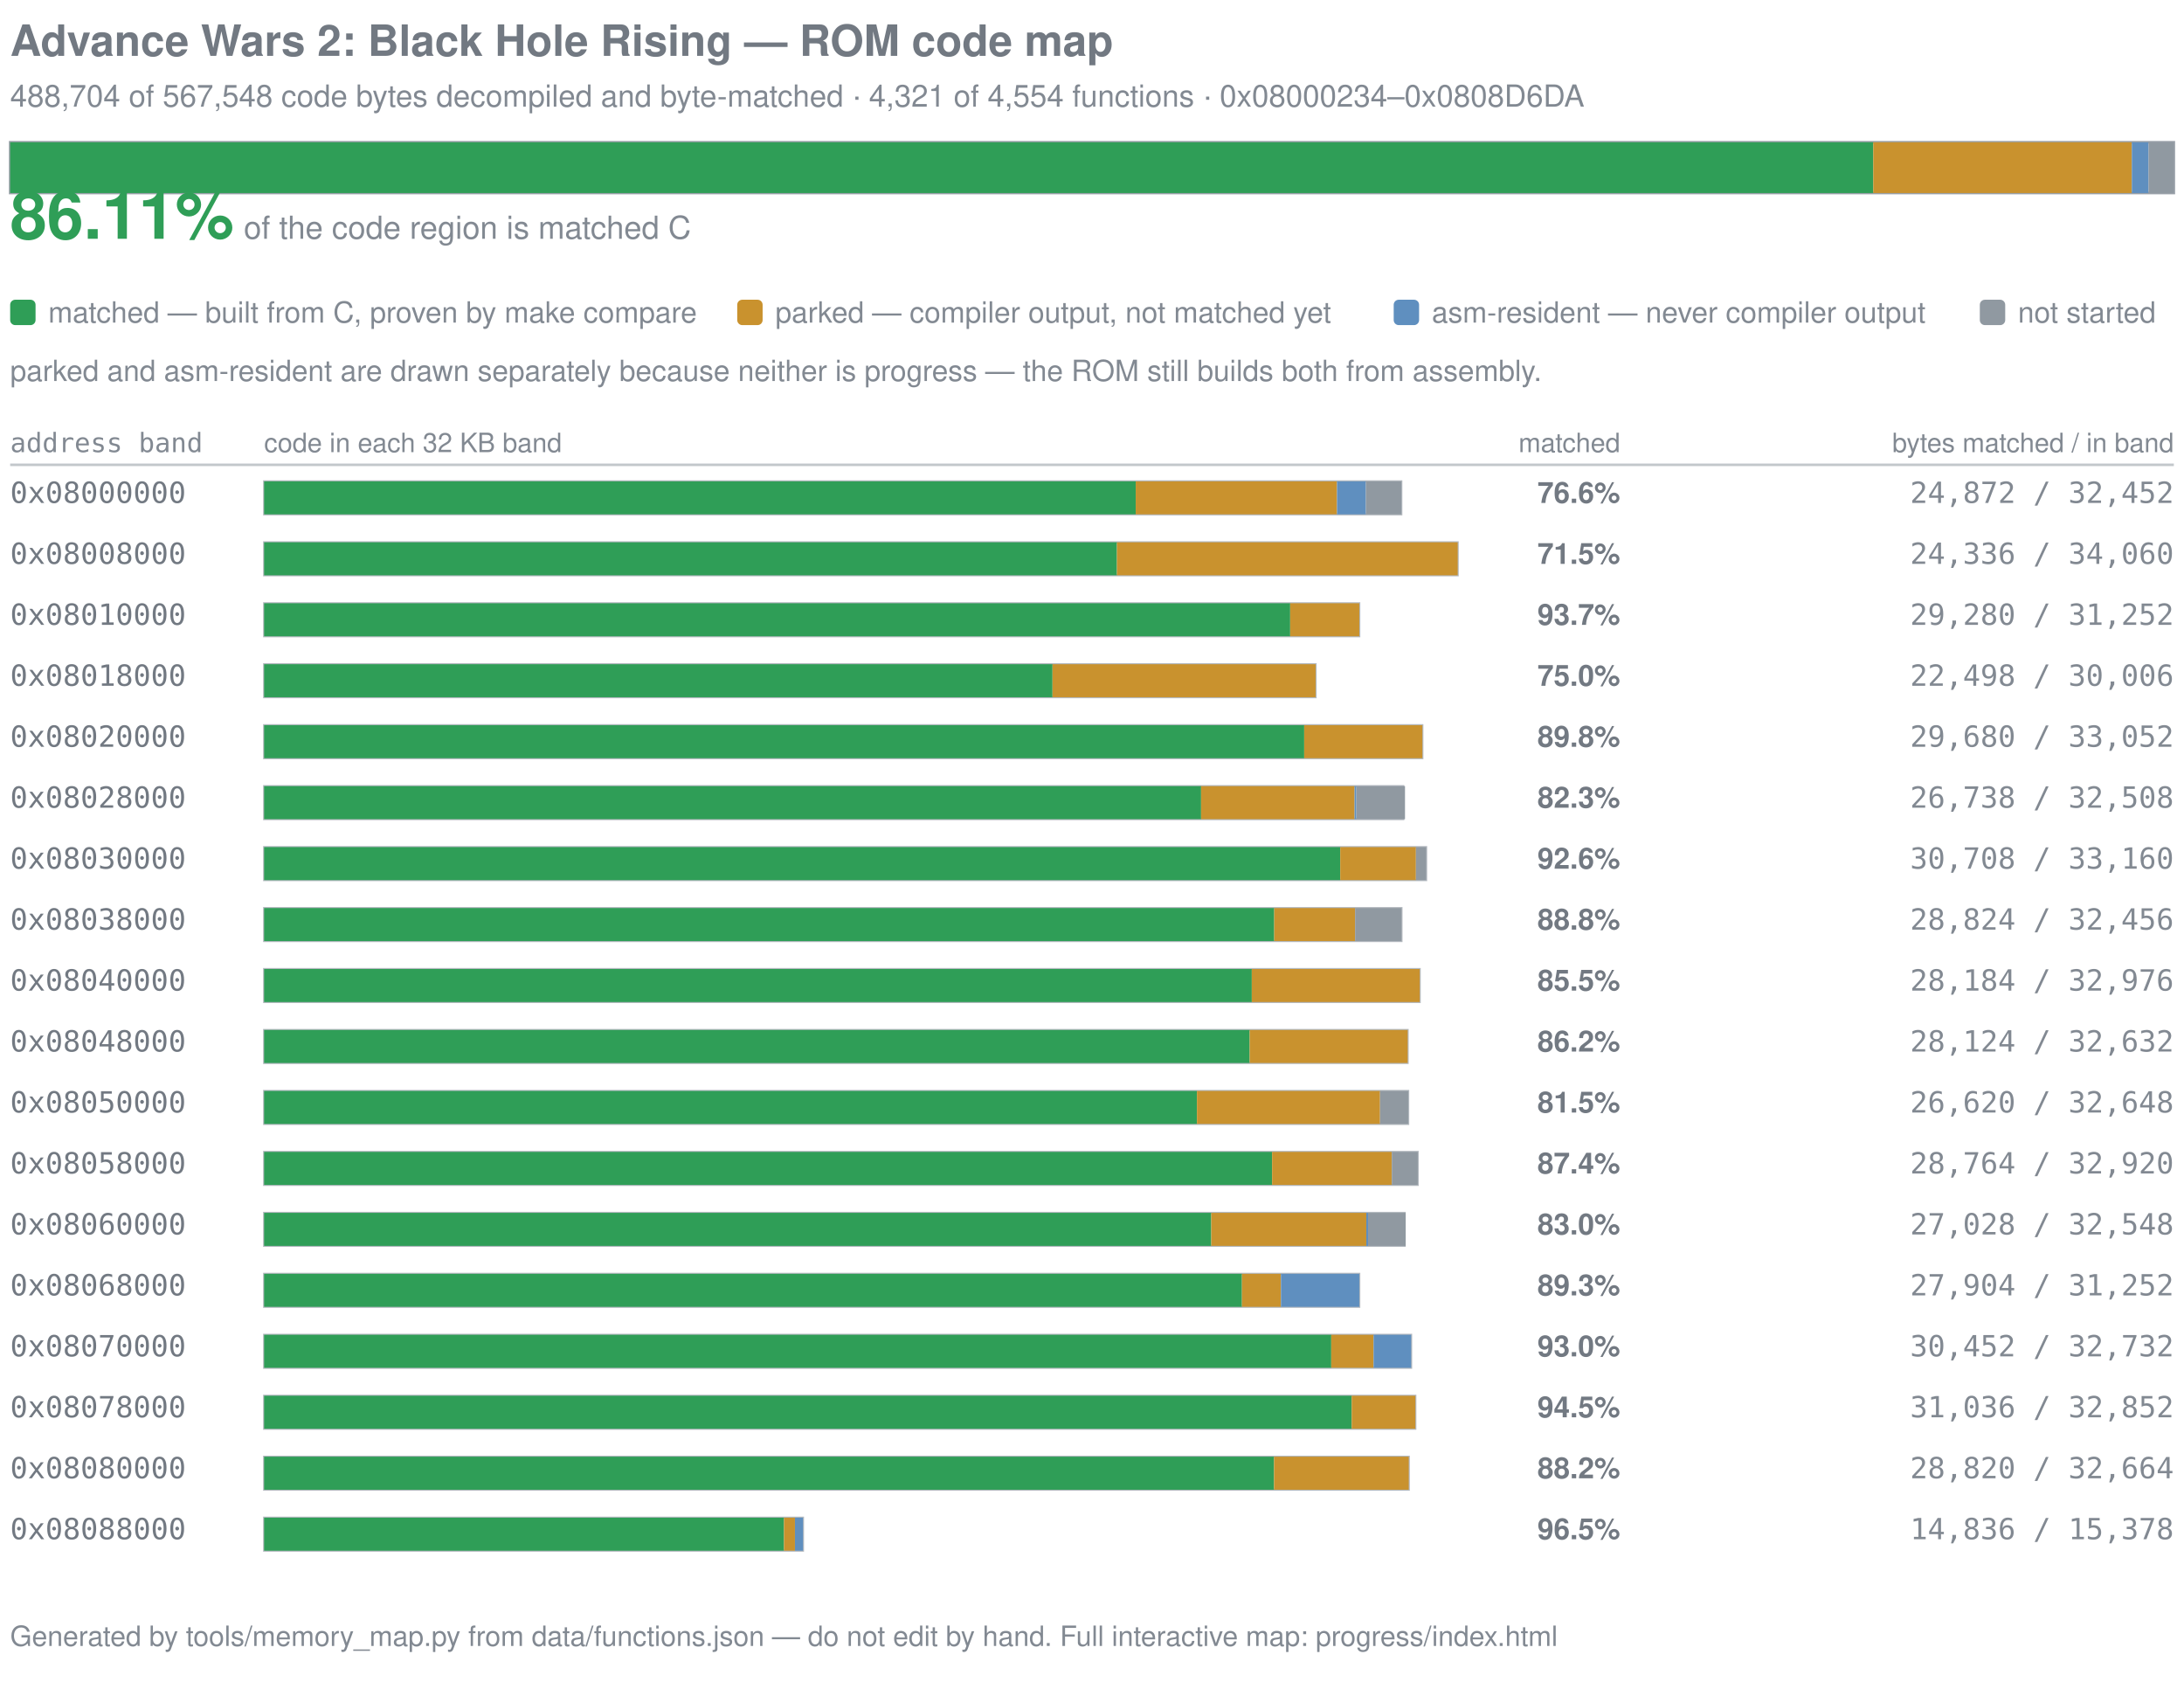
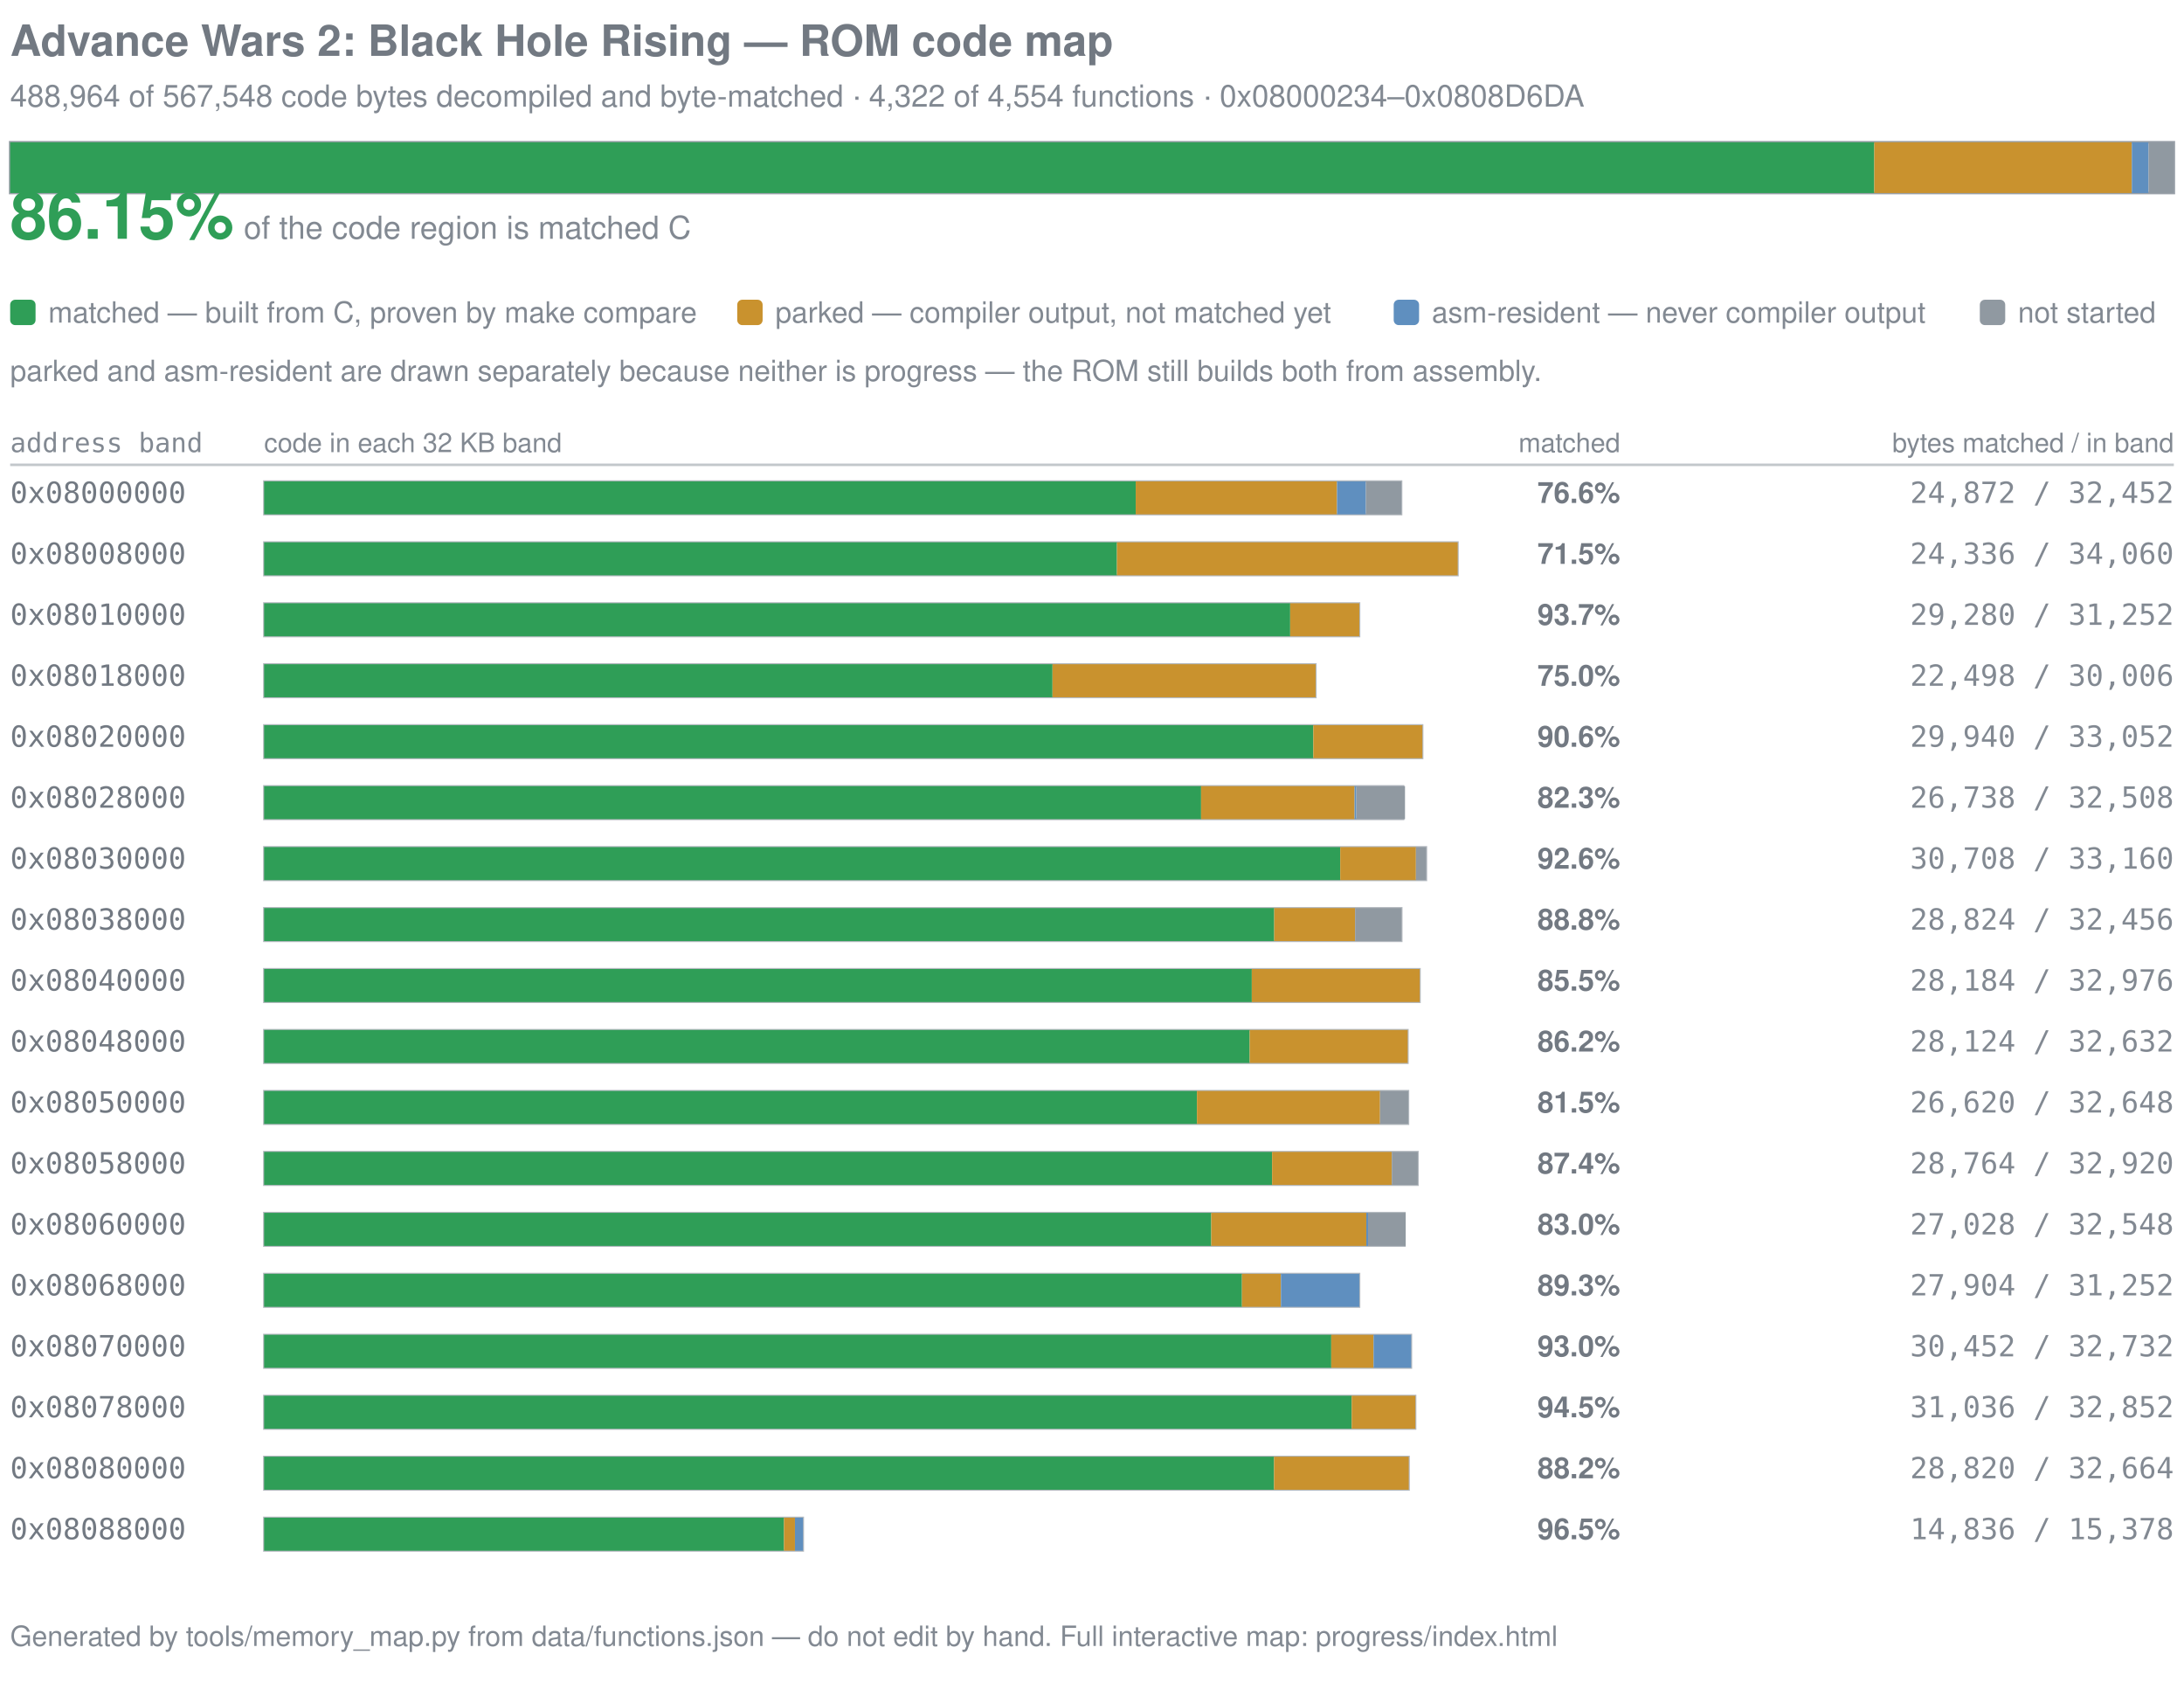
- <svg xmlns="http://www.w3.org/2000/svg" width="860" height="662" viewBox="0 0 860 662" role="img" aria-label="Advance Wars 2: Black Hole Rising decompilation progress by ROM address: 86.11% of code bytes matched">
+ <svg xmlns="http://www.w3.org/2000/svg" width="860" height="662" viewBox="0 0 860 662" role="img" aria-label="Advance Wars 2: Black Hole Rising decompilation progress by ROM address: 86.15% of code bytes matched">
  <text x="4.0" y="22.0" font-family="-apple-system, BlinkMacSystemFont, Segoe UI, Helvetica, Arial, sans-serif" font-size="17" fill="#727982" font-weight="600">Advance Wars 2: Black Hole Rising — ROM code map</text>
-   <text x="4.0" y="42.0" font-family="-apple-system, BlinkMacSystemFont, Segoe UI, Helvetica, Arial, sans-serif" font-size="12" fill="#828992">488,704 of 567,548 code bytes decompiled and byte-matched  ·  4,321 of 4,554 functions  ·  0x08000234–0x0808D6DA</text>
+   <text x="4.0" y="42.0" font-family="-apple-system, BlinkMacSystemFont, Segoe UI, Helvetica, Arial, sans-serif" font-size="12" fill="#828992">488,964 of 567,548 code bytes decompiled and byte-matched  ·  4,322 of 4,554 functions  ·  0x08000234–0x0808D6DA</text>
  <rect x="4" y="56" width="852" height="20" fill="none" stroke="#9aa1a9" stroke-width="1" />
-   <rect x="4.00" y="56.0" width="733.64" height="20.0" fill="#2f9e57" />
-   <rect x="737.64" y="56.0" width="101.82" height="20.0" fill="#c9922e" />
+   <rect x="4.00" y="56.0" width="734.03" height="20.0" fill="#2f9e57" />
+   <rect x="738.03" y="56.0" width="101.43" height="20.0" fill="#c9922e" />
  <rect x="839.46" y="56.0" width="6.59" height="20.0" fill="#5f8fbf" />
  <rect x="846.04" y="56.0" width="9.96" height="20.0" fill="#9099a1" />
-   <text x="4.0" y="94.0" font-family="-apple-system, BlinkMacSystemFont, Segoe UI, Helvetica, Arial, sans-serif" font-size="26" fill="#2f9e57" font-weight="700">86.11%</text>
+   <text x="4.0" y="94.0" font-family="-apple-system, BlinkMacSystemFont, Segoe UI, Helvetica, Arial, sans-serif" font-size="26" fill="#2f9e57" font-weight="700">86.15%</text>
  <text x="96.0" y="94.0" font-family="-apple-system, BlinkMacSystemFont, Segoe UI, Helvetica, Arial, sans-serif" font-size="12.5" fill="#828992">of the code region is matched C</text>
  <rect x="4.0" y="118.0" width="10" height="10" rx="2" fill="#2f9e57" />
  <text x="19.0" y="127.0" font-family="-apple-system, BlinkMacSystemFont, Segoe UI, Helvetica, Arial, sans-serif" font-size="11.5" fill="#828992">matched — built from C, proven by make compare</text>
  <rect x="290.3" y="118.0" width="10" height="10" rx="2" fill="#c9922e" />
  <text x="305.3" y="127.0" font-family="-apple-system, BlinkMacSystemFont, Segoe UI, Helvetica, Arial, sans-serif" font-size="11.5" fill="#828992">parked — compiler output, not matched yet</text>
  <rect x="548.8" y="118.0" width="10" height="10" rx="2" fill="#5f8fbf" />
  <text x="563.8" y="127.0" font-family="-apple-system, BlinkMacSystemFont, Segoe UI, Helvetica, Arial, sans-serif" font-size="11.5" fill="#828992">asm-resident — never compiler output</text>
  <rect x="779.6" y="118.0" width="10" height="10" rx="2" fill="#9099a1" />
  <text x="794.6" y="127.0" font-family="-apple-system, BlinkMacSystemFont, Segoe UI, Helvetica, Arial, sans-serif" font-size="11.5" fill="#828992">not started</text>
  <text x="4.0" y="150.0" font-family="-apple-system, BlinkMacSystemFont, Segoe UI, Helvetica, Arial, sans-serif" font-size="11.5" fill="#828992">parked and asm-resident are drawn separately because neither is progress — the ROM still builds both from assembly.</text>
  <text x="4.0" y="178.0" font-family="ui-monospace, SFMono-Regular, Menlo, Consolas, monospace" font-size="10.5" fill="#828992">address band</text>
  <text x="104.0" y="178.0" font-family="-apple-system, BlinkMacSystemFont, Segoe UI, Helvetica, Arial, sans-serif" font-size="10.5" fill="#828992">code in each 32 KB band</text>
  <text x="638.0" y="178.0" font-family="-apple-system, BlinkMacSystemFont, Segoe UI, Helvetica, Arial, sans-serif" font-size="10.5" fill="#828992" text-anchor="end">matched</text>
  <text x="856.0" y="178.0" font-family="-apple-system, BlinkMacSystemFont, Segoe UI, Helvetica, Arial, sans-serif" font-size="10.5" fill="#828992" text-anchor="end">bytes matched / in band</text>
  <line x1="4" y1="183.0" x2="856" y2="183.0" stroke="#9aa1a9" stroke-width="1" opacity="0.6" />
  <text x="4.0" y="198.0" font-family="ui-monospace, SFMono-Regular, Menlo, Consolas, monospace" font-size="11.5" fill="#727982">0x08000000</text>
  <rect x="104" y="189.5" width="447.81" height="13" fill="none" stroke="#9aa1a9" stroke-width="0.8" opacity="0.75" />
  <rect x="104.00" y="189.5" width="343.21" height="13.0" fill="#2f9e57" />
  <rect x="447.21" y="189.5" width="79.26" height="13.0" fill="#c9922e" />
  <rect x="526.48" y="189.5" width="11.37" height="13.0" fill="#5f8fbf" />
  <rect x="537.85" y="189.5" width="13.96" height="13.0" fill="#9099a1" />
  <text x="638.0" y="198.0" font-family="-apple-system, BlinkMacSystemFont, Segoe UI, Helvetica, Arial, sans-serif" font-size="11.5" fill="#727982" font-weight="600" text-anchor="end">76.6%</text>
  <text x="856.0" y="198.0" font-family="ui-monospace, SFMono-Regular, Menlo, Consolas, monospace" font-size="11.5" fill="#828992" text-anchor="end">24,872 / 32,452</text>
  <text x="4.0" y="222.0" font-family="ui-monospace, SFMono-Regular, Menlo, Consolas, monospace" font-size="11.5" fill="#727982">0x08008000</text>
  <rect x="104" y="213.5" width="470.00" height="13" fill="none" stroke="#9aa1a9" stroke-width="0.8" opacity="0.75" />
  <rect x="104.00" y="213.5" width="335.82" height="13.0" fill="#2f9e57" />
  <rect x="439.82" y="213.5" width="134.18" height="13.0" fill="#c9922e" />
  <text x="638.0" y="222.0" font-family="-apple-system, BlinkMacSystemFont, Segoe UI, Helvetica, Arial, sans-serif" font-size="11.5" fill="#727982" font-weight="600" text-anchor="end">71.5%</text>
  <text x="856.0" y="222.0" font-family="ui-monospace, SFMono-Regular, Menlo, Consolas, monospace" font-size="11.5" fill="#828992" text-anchor="end">24,336 / 34,060</text>
  <text x="4.0" y="246.0" font-family="ui-monospace, SFMono-Regular, Menlo, Consolas, monospace" font-size="11.5" fill="#727982">0x08010000</text>
  <rect x="104" y="237.5" width="431.25" height="13" fill="none" stroke="#9aa1a9" stroke-width="0.8" opacity="0.75" />
  <rect x="104.00" y="237.5" width="404.04" height="13.0" fill="#2f9e57" />
  <rect x="508.04" y="237.5" width="27.21" height="13.0" fill="#c9922e" />
  <text x="638.0" y="246.0" font-family="-apple-system, BlinkMacSystemFont, Segoe UI, Helvetica, Arial, sans-serif" font-size="11.5" fill="#727982" font-weight="600" text-anchor="end">93.7%</text>
  <text x="856.0" y="246.0" font-family="ui-monospace, SFMono-Regular, Menlo, Consolas, monospace" font-size="11.5" fill="#828992" text-anchor="end">29,280 / 31,252</text>
  <text x="4.0" y="270.0" font-family="ui-monospace, SFMono-Regular, Menlo, Consolas, monospace" font-size="11.5" fill="#727982">0x08018000</text>
  <rect x="104" y="261.5" width="414.06" height="13" fill="none" stroke="#9aa1a9" stroke-width="0.8" opacity="0.75" />
  <rect x="104.00" y="261.5" width="310.45" height="13.0" fill="#2f9e57" />
  <rect x="414.45" y="261.5" width="103.60" height="13.0" fill="#c9922e" />
  <text x="638.0" y="270.0" font-family="-apple-system, BlinkMacSystemFont, Segoe UI, Helvetica, Arial, sans-serif" font-size="11.5" fill="#727982" font-weight="600" text-anchor="end">75.0%</text>
  <text x="856.0" y="270.0" font-family="ui-monospace, SFMono-Regular, Menlo, Consolas, monospace" font-size="11.5" fill="#828992" text-anchor="end">22,498 / 30,006</text>
  <text x="4.0" y="294.0" font-family="ui-monospace, SFMono-Regular, Menlo, Consolas, monospace" font-size="11.5" fill="#727982">0x08020000</text>
  <rect x="104" y="285.5" width="456.09" height="13" fill="none" stroke="#9aa1a9" stroke-width="0.8" opacity="0.75" />
-   <rect x="104.00" y="285.5" width="409.56" height="13.0" fill="#2f9e57" />
-   <rect x="513.56" y="285.5" width="46.53" height="13.0" fill="#c9922e" />
-   <text x="638.0" y="294.0" font-family="-apple-system, BlinkMacSystemFont, Segoe UI, Helvetica, Arial, sans-serif" font-size="11.5" fill="#727982" font-weight="600" text-anchor="end">89.8%</text>
-   <text x="856.0" y="294.0" font-family="ui-monospace, SFMono-Regular, Menlo, Consolas, monospace" font-size="11.5" fill="#828992" text-anchor="end">29,680 / 33,052</text>
+   <rect x="104.00" y="285.5" width="413.15" height="13.0" fill="#2f9e57" />
+   <rect x="517.15" y="285.5" width="42.94" height="13.0" fill="#c9922e" />
+   <text x="638.0" y="294.0" font-family="-apple-system, BlinkMacSystemFont, Segoe UI, Helvetica, Arial, sans-serif" font-size="11.5" fill="#727982" font-weight="600" text-anchor="end">90.6%</text>
+   <text x="856.0" y="294.0" font-family="ui-monospace, SFMono-Regular, Menlo, Consolas, monospace" font-size="11.5" fill="#828992" text-anchor="end">29,940 / 33,052</text>
  <text x="4.0" y="318.0" font-family="ui-monospace, SFMono-Regular, Menlo, Consolas, monospace" font-size="11.5" fill="#727982">0x08028000</text>
  <rect x="104" y="309.5" width="448.58" height="13" fill="none" stroke="#9aa1a9" stroke-width="0.8" opacity="0.75" />
  <rect x="104.00" y="309.5" width="368.96" height="13.0" fill="#2f9e57" />
  <rect x="472.96" y="309.5" width="60.44" height="13.0" fill="#c9922e" />
  <rect x="533.40" y="309.5" width="0.70" height="13.0" fill="#5f8fbf" />
  <rect x="534.10" y="309.5" width="19.15" height="13.0" fill="#9099a1" />
  <text x="638.0" y="318.0" font-family="-apple-system, BlinkMacSystemFont, Segoe UI, Helvetica, Arial, sans-serif" font-size="11.5" fill="#727982" font-weight="600" text-anchor="end">82.3%</text>
  <text x="856.0" y="318.0" font-family="ui-monospace, SFMono-Regular, Menlo, Consolas, monospace" font-size="11.5" fill="#828992" text-anchor="end">26,738 / 32,508</text>
  <text x="4.0" y="342.0" font-family="ui-monospace, SFMono-Regular, Menlo, Consolas, monospace" font-size="11.5" fill="#727982">0x08030000</text>
  <rect x="104" y="333.5" width="457.58" height="13" fill="none" stroke="#9aa1a9" stroke-width="0.8" opacity="0.75" />
  <rect x="104.00" y="333.5" width="423.75" height="13.0" fill="#2f9e57" />
  <rect x="527.75" y="333.5" width="29.81" height="13.0" fill="#c9922e" />
  <rect x="557.55" y="333.5" width="4.03" height="13.0" fill="#9099a1" />
  <text x="638.0" y="342.0" font-family="-apple-system, BlinkMacSystemFont, Segoe UI, Helvetica, Arial, sans-serif" font-size="11.5" fill="#727982" font-weight="600" text-anchor="end">92.6%</text>
  <text x="856.0" y="342.0" font-family="ui-monospace, SFMono-Regular, Menlo, Consolas, monospace" font-size="11.5" fill="#828992" text-anchor="end">30,708 / 33,160</text>
  <text x="4.0" y="366.0" font-family="ui-monospace, SFMono-Regular, Menlo, Consolas, monospace" font-size="11.5" fill="#727982">0x08038000</text>
  <rect x="104" y="357.5" width="447.87" height="13" fill="none" stroke="#9aa1a9" stroke-width="0.8" opacity="0.75" />
  <rect x="104.00" y="357.5" width="397.75" height="13.0" fill="#2f9e57" />
  <rect x="501.75" y="357.5" width="31.85" height="13.0" fill="#c9922e" />
  <rect x="533.60" y="357.5" width="18.27" height="13.0" fill="#9099a1" />
  <text x="638.0" y="366.0" font-family="-apple-system, BlinkMacSystemFont, Segoe UI, Helvetica, Arial, sans-serif" font-size="11.5" fill="#727982" font-weight="600" text-anchor="end">88.8%</text>
  <text x="856.0" y="366.0" font-family="ui-monospace, SFMono-Regular, Menlo, Consolas, monospace" font-size="11.5" fill="#828992" text-anchor="end">28,824 / 32,456</text>
  <text x="4.0" y="390.0" font-family="ui-monospace, SFMono-Regular, Menlo, Consolas, monospace" font-size="11.5" fill="#727982">0x08040000</text>
  <rect x="104" y="381.5" width="455.04" height="13" fill="none" stroke="#9aa1a9" stroke-width="0.8" opacity="0.75" />
  <rect x="104.00" y="381.5" width="388.92" height="13.0" fill="#2f9e57" />
  <rect x="492.92" y="381.5" width="66.13" height="13.0" fill="#c9922e" />
  <text x="638.0" y="390.0" font-family="-apple-system, BlinkMacSystemFont, Segoe UI, Helvetica, Arial, sans-serif" font-size="11.5" fill="#727982" font-weight="600" text-anchor="end">85.5%</text>
  <text x="856.0" y="390.0" font-family="ui-monospace, SFMono-Regular, Menlo, Consolas, monospace" font-size="11.5" fill="#828992" text-anchor="end">28,184 / 32,976</text>
  <text x="4.0" y="414.0" font-family="ui-monospace, SFMono-Regular, Menlo, Consolas, monospace" font-size="11.5" fill="#727982">0x08048000</text>
  <rect x="104" y="405.5" width="450.29" height="13" fill="none" stroke="#9aa1a9" stroke-width="0.8" opacity="0.75" />
  <rect x="104.00" y="405.5" width="388.09" height="13.0" fill="#2f9e57" />
  <rect x="492.09" y="405.5" width="62.21" height="13.0" fill="#c9922e" />
  <text x="638.0" y="414.0" font-family="-apple-system, BlinkMacSystemFont, Segoe UI, Helvetica, Arial, sans-serif" font-size="11.5" fill="#727982" font-weight="600" text-anchor="end">86.2%</text>
  <text x="856.0" y="414.0" font-family="ui-monospace, SFMono-Regular, Menlo, Consolas, monospace" font-size="11.5" fill="#828992" text-anchor="end">28,124 / 32,632</text>
  <text x="4.0" y="438.0" font-family="ui-monospace, SFMono-Regular, Menlo, Consolas, monospace" font-size="11.5" fill="#727982">0x08050000</text>
  <rect x="104" y="429.5" width="450.52" height="13" fill="none" stroke="#9aa1a9" stroke-width="0.8" opacity="0.75" />
  <rect x="104.00" y="429.5" width="367.33" height="13.0" fill="#2f9e57" />
  <rect x="471.33" y="429.5" width="72.09" height="13.0" fill="#c9922e" />
  <rect x="543.42" y="429.5" width="11.09" height="13.0" fill="#9099a1" />
  <text x="638.0" y="438.0" font-family="-apple-system, BlinkMacSystemFont, Segoe UI, Helvetica, Arial, sans-serif" font-size="11.5" fill="#727982" font-weight="600" text-anchor="end">81.5%</text>
  <text x="856.0" y="438.0" font-family="ui-monospace, SFMono-Regular, Menlo, Consolas, monospace" font-size="11.5" fill="#828992" text-anchor="end">26,620 / 32,648</text>
  <text x="4.0" y="462.0" font-family="ui-monospace, SFMono-Regular, Menlo, Consolas, monospace" font-size="11.5" fill="#727982">0x08058000</text>
  <rect x="104" y="453.5" width="454.27" height="13" fill="none" stroke="#9aa1a9" stroke-width="0.8" opacity="0.75" />
  <rect x="104.00" y="453.5" width="396.92" height="13.0" fill="#2f9e57" />
  <rect x="500.92" y="453.5" width="47.14" height="13.0" fill="#c9922e" />
  <rect x="548.06" y="453.5" width="10.21" height="13.0" fill="#9099a1" />
  <text x="638.0" y="462.0" font-family="-apple-system, BlinkMacSystemFont, Segoe UI, Helvetica, Arial, sans-serif" font-size="11.5" fill="#727982" font-weight="600" text-anchor="end">87.4%</text>
  <text x="856.0" y="462.0" font-family="ui-monospace, SFMono-Regular, Menlo, Consolas, monospace" font-size="11.5" fill="#828992" text-anchor="end">28,764 / 32,920</text>
  <text x="4.0" y="486.0" font-family="ui-monospace, SFMono-Regular, Menlo, Consolas, monospace" font-size="11.5" fill="#727982">0x08060000</text>
  <rect x="104" y="477.5" width="449.14" height="13" fill="none" stroke="#9aa1a9" stroke-width="0.8" opacity="0.75" />
  <rect x="104.00" y="477.5" width="372.96" height="13.0" fill="#2f9e57" />
  <rect x="476.96" y="477.5" width="61.05" height="13.0" fill="#c9922e" />
  <rect x="538.01" y="477.5" width="0.70" height="13.0" fill="#5f8fbf" />
  <rect x="538.71" y="477.5" width="14.79" height="13.0" fill="#9099a1" />
  <text x="638.0" y="486.0" font-family="-apple-system, BlinkMacSystemFont, Segoe UI, Helvetica, Arial, sans-serif" font-size="11.5" fill="#727982" font-weight="600" text-anchor="end">83.0%</text>
  <text x="856.0" y="486.0" font-family="ui-monospace, SFMono-Regular, Menlo, Consolas, monospace" font-size="11.5" fill="#828992" text-anchor="end">27,028 / 32,548</text>
  <text x="4.0" y="510.0" font-family="ui-monospace, SFMono-Regular, Menlo, Consolas, monospace" font-size="11.5" fill="#727982">0x08068000</text>
  <rect x="104" y="501.5" width="431.25" height="13" fill="none" stroke="#9aa1a9" stroke-width="0.8" opacity="0.75" />
  <rect x="104.00" y="501.5" width="385.05" height="13.0" fill="#2f9e57" />
  <rect x="489.05" y="501.5" width="15.34" height="13.0" fill="#c9922e" />
  <rect x="504.40" y="501.5" width="30.85" height="13.0" fill="#5f8fbf" />
  <text x="638.0" y="510.0" font-family="-apple-system, BlinkMacSystemFont, Segoe UI, Helvetica, Arial, sans-serif" font-size="11.5" fill="#727982" font-weight="600" text-anchor="end">89.3%</text>
  <text x="856.0" y="510.0" font-family="ui-monospace, SFMono-Regular, Menlo, Consolas, monospace" font-size="11.5" fill="#828992" text-anchor="end">27,904 / 31,252</text>
  <text x="4.0" y="534.0" font-family="ui-monospace, SFMono-Regular, Menlo, Consolas, monospace" font-size="11.5" fill="#727982">0x08070000</text>
  <rect x="104" y="525.5" width="451.67" height="13" fill="none" stroke="#9aa1a9" stroke-width="0.8" opacity="0.75" />
  <rect x="104.00" y="525.5" width="420.21" height="13.0" fill="#2f9e57" />
  <rect x="524.21" y="525.5" width="16.67" height="13.0" fill="#c9922e" />
  <rect x="540.88" y="525.5" width="14.79" height="13.0" fill="#5f8fbf" />
  <text x="638.0" y="534.0" font-family="-apple-system, BlinkMacSystemFont, Segoe UI, Helvetica, Arial, sans-serif" font-size="11.5" fill="#727982" font-weight="600" text-anchor="end">93.0%</text>
  <text x="856.0" y="534.0" font-family="ui-monospace, SFMono-Regular, Menlo, Consolas, monospace" font-size="11.5" fill="#828992" text-anchor="end">30,452 / 32,732</text>
  <text x="4.0" y="558.0" font-family="ui-monospace, SFMono-Regular, Menlo, Consolas, monospace" font-size="11.5" fill="#727982">0x08078000</text>
  <rect x="104" y="549.5" width="453.33" height="13" fill="none" stroke="#9aa1a9" stroke-width="0.8" opacity="0.75" />
  <rect x="104.00" y="549.5" width="428.27" height="13.0" fill="#2f9e57" />
  <rect x="532.27" y="549.5" width="25.06" height="13.0" fill="#c9922e" />
  <text x="638.0" y="558.0" font-family="-apple-system, BlinkMacSystemFont, Segoe UI, Helvetica, Arial, sans-serif" font-size="11.5" fill="#727982" font-weight="600" text-anchor="end">94.5%</text>
  <text x="856.0" y="558.0" font-family="ui-monospace, SFMono-Regular, Menlo, Consolas, monospace" font-size="11.5" fill="#828992" text-anchor="end">31,036 / 32,852</text>
  <text x="4.0" y="582.0" font-family="ui-monospace, SFMono-Regular, Menlo, Consolas, monospace" font-size="11.5" fill="#727982">0x08080000</text>
  <rect x="104" y="573.5" width="450.74" height="13" fill="none" stroke="#9aa1a9" stroke-width="0.8" opacity="0.75" />
  <rect x="104.00" y="573.5" width="397.69" height="13.0" fill="#2f9e57" />
  <rect x="501.69" y="573.5" width="53.04" height="13.0" fill="#c9922e" />
  <text x="638.0" y="582.0" font-family="-apple-system, BlinkMacSystemFont, Segoe UI, Helvetica, Arial, sans-serif" font-size="11.5" fill="#727982" font-weight="600" text-anchor="end">88.2%</text>
  <text x="856.0" y="582.0" font-family="ui-monospace, SFMono-Regular, Menlo, Consolas, monospace" font-size="11.5" fill="#828992" text-anchor="end">28,820 / 32,664</text>
  <text x="4.0" y="606.0" font-family="ui-monospace, SFMono-Regular, Menlo, Consolas, monospace" font-size="11.5" fill="#727982">0x08088000</text>
  <rect x="104" y="597.5" width="212.20" height="13" fill="none" stroke="#9aa1a9" stroke-width="0.8" opacity="0.75" />
  <rect x="104.00" y="597.5" width="204.72" height="13.0" fill="#2f9e57" />
  <rect x="308.72" y="597.5" width="4.31" height="13.0" fill="#c9922e" />
  <rect x="313.03" y="597.5" width="3.17" height="13.0" fill="#5f8fbf" />
  <text x="638.0" y="606.0" font-family="-apple-system, BlinkMacSystemFont, Segoe UI, Helvetica, Arial, sans-serif" font-size="11.5" fill="#727982" font-weight="600" text-anchor="end">96.5%</text>
  <text x="856.0" y="606.0" font-family="ui-monospace, SFMono-Regular, Menlo, Consolas, monospace" font-size="11.5" fill="#828992" text-anchor="end">14,836 / 15,378</text>
  <text x="4.0" y="648.0" font-family="-apple-system, BlinkMacSystemFont, Segoe UI, Helvetica, Arial, sans-serif" font-size="11" fill="#828992">Generated by tools/memory_map.py from data/functions.json — do not edit by hand. Full interactive map: progress/index.html</text>
</svg>
